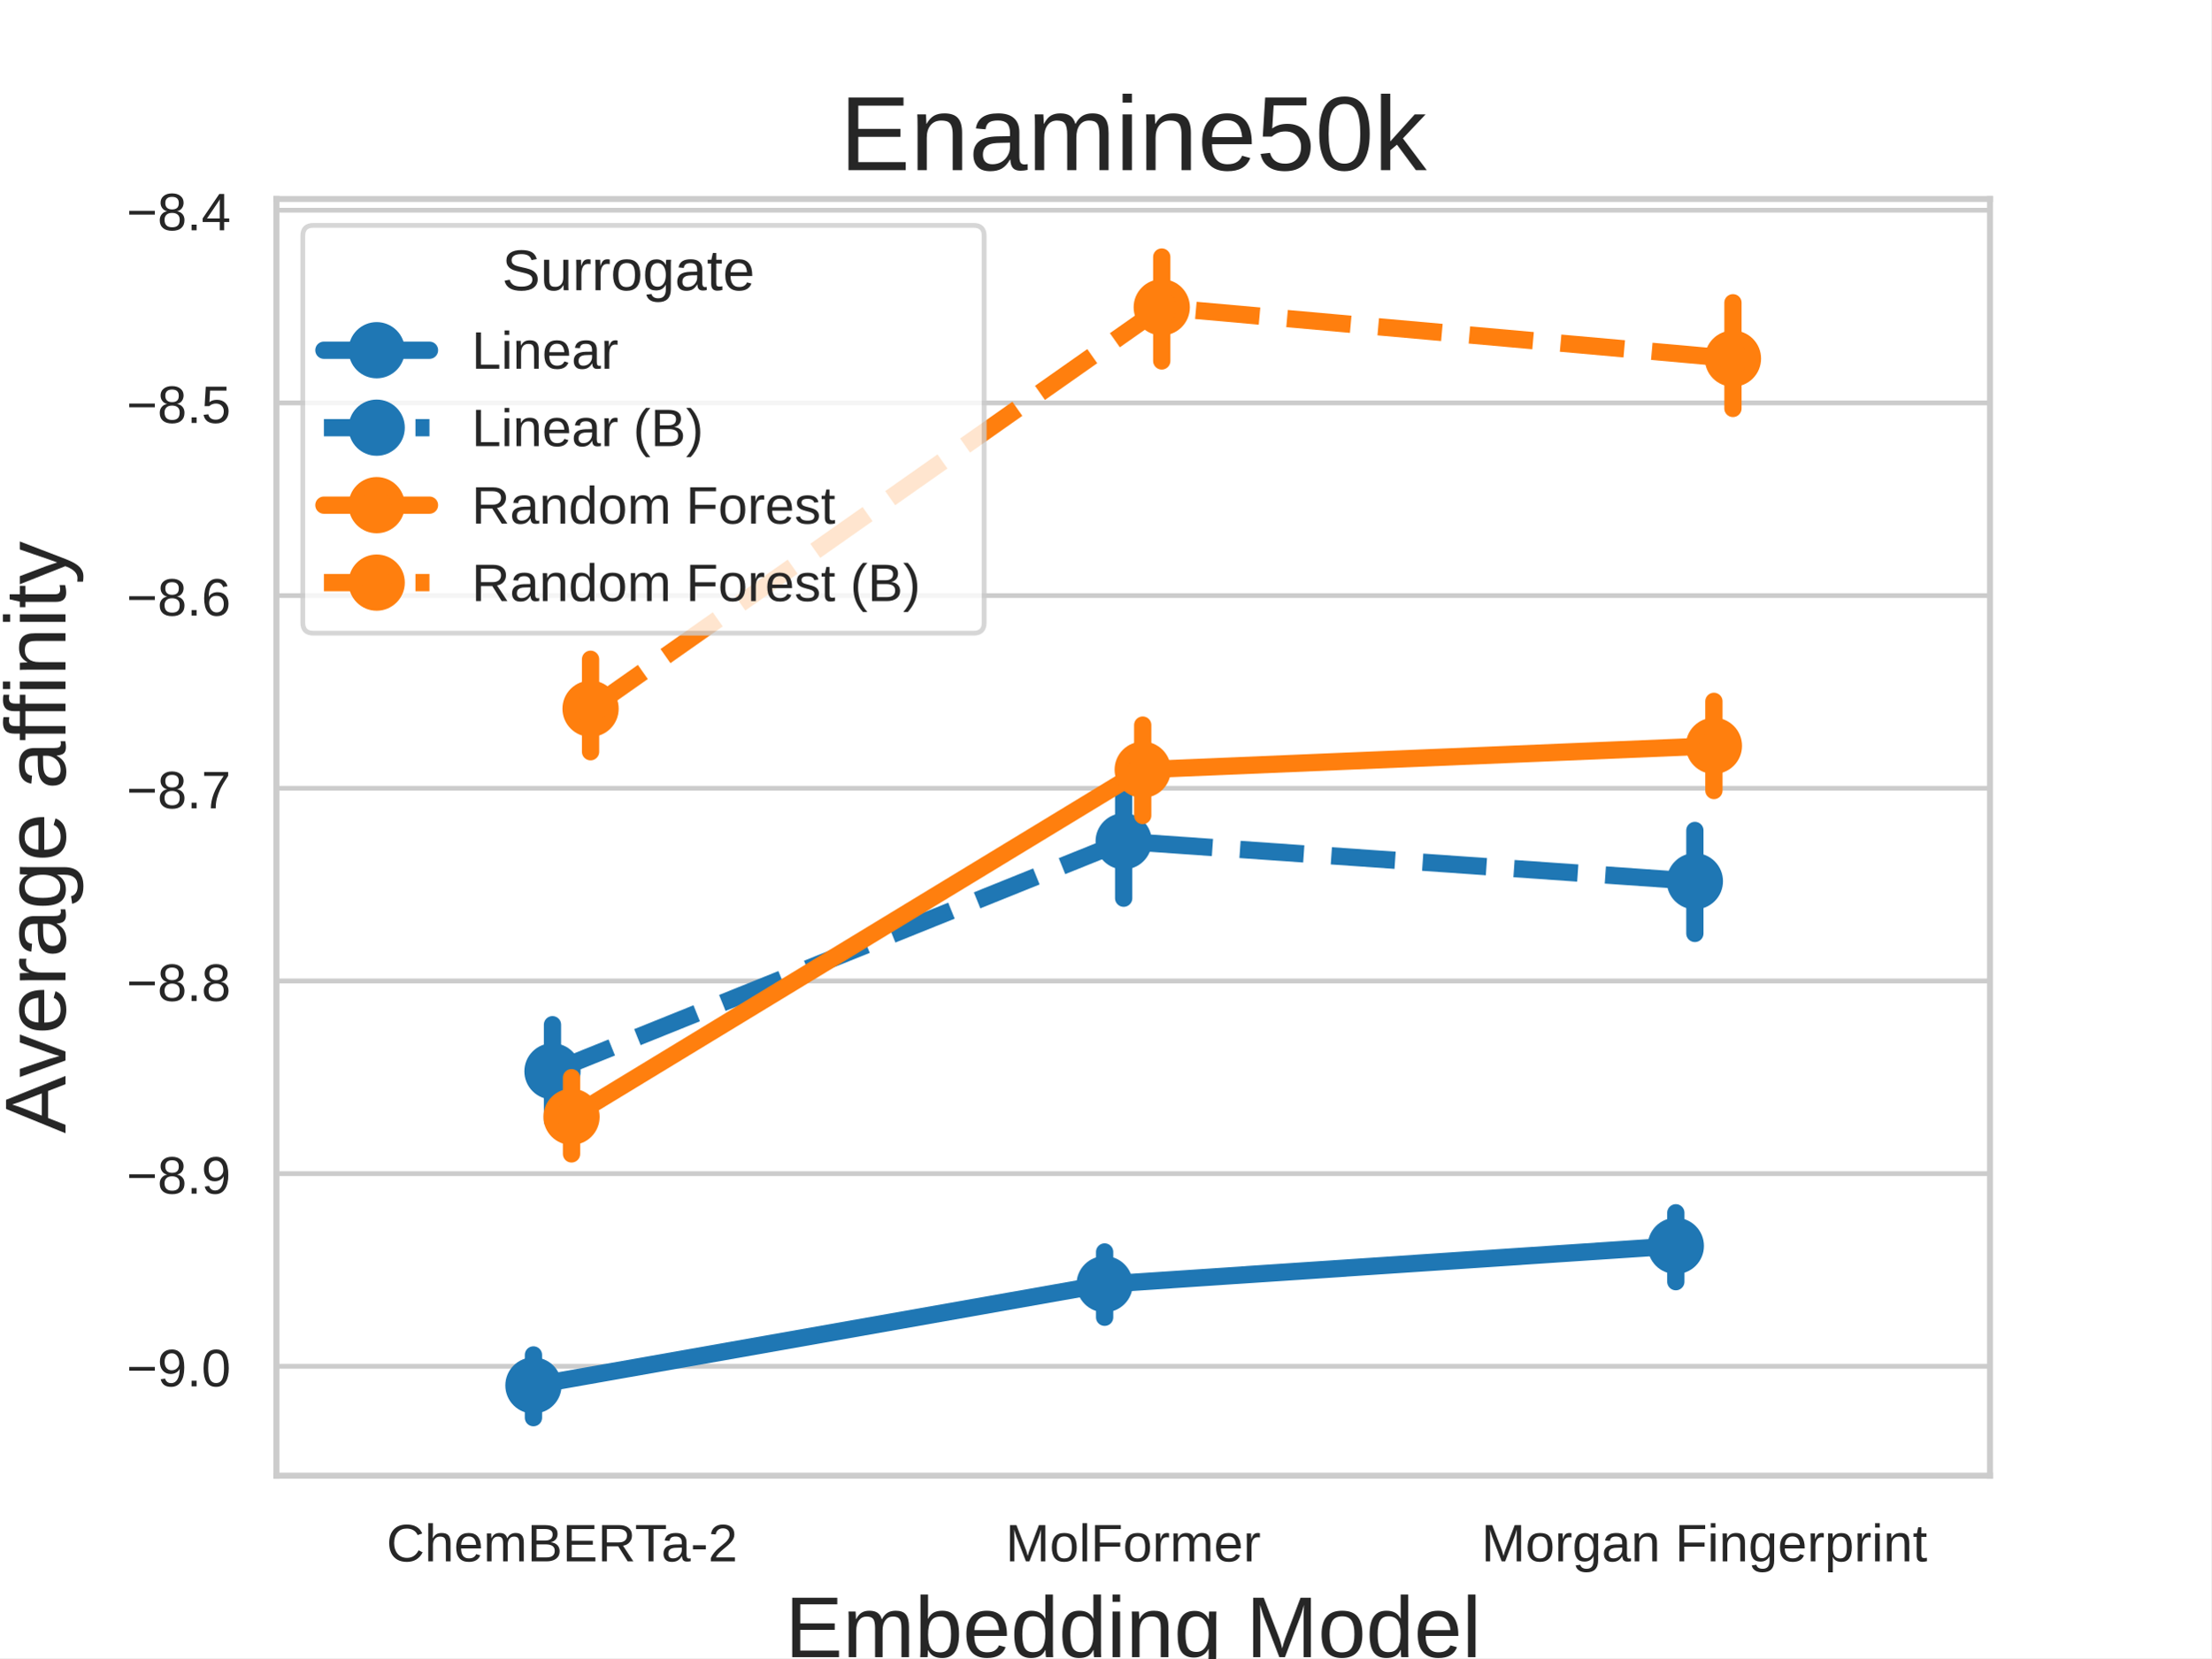
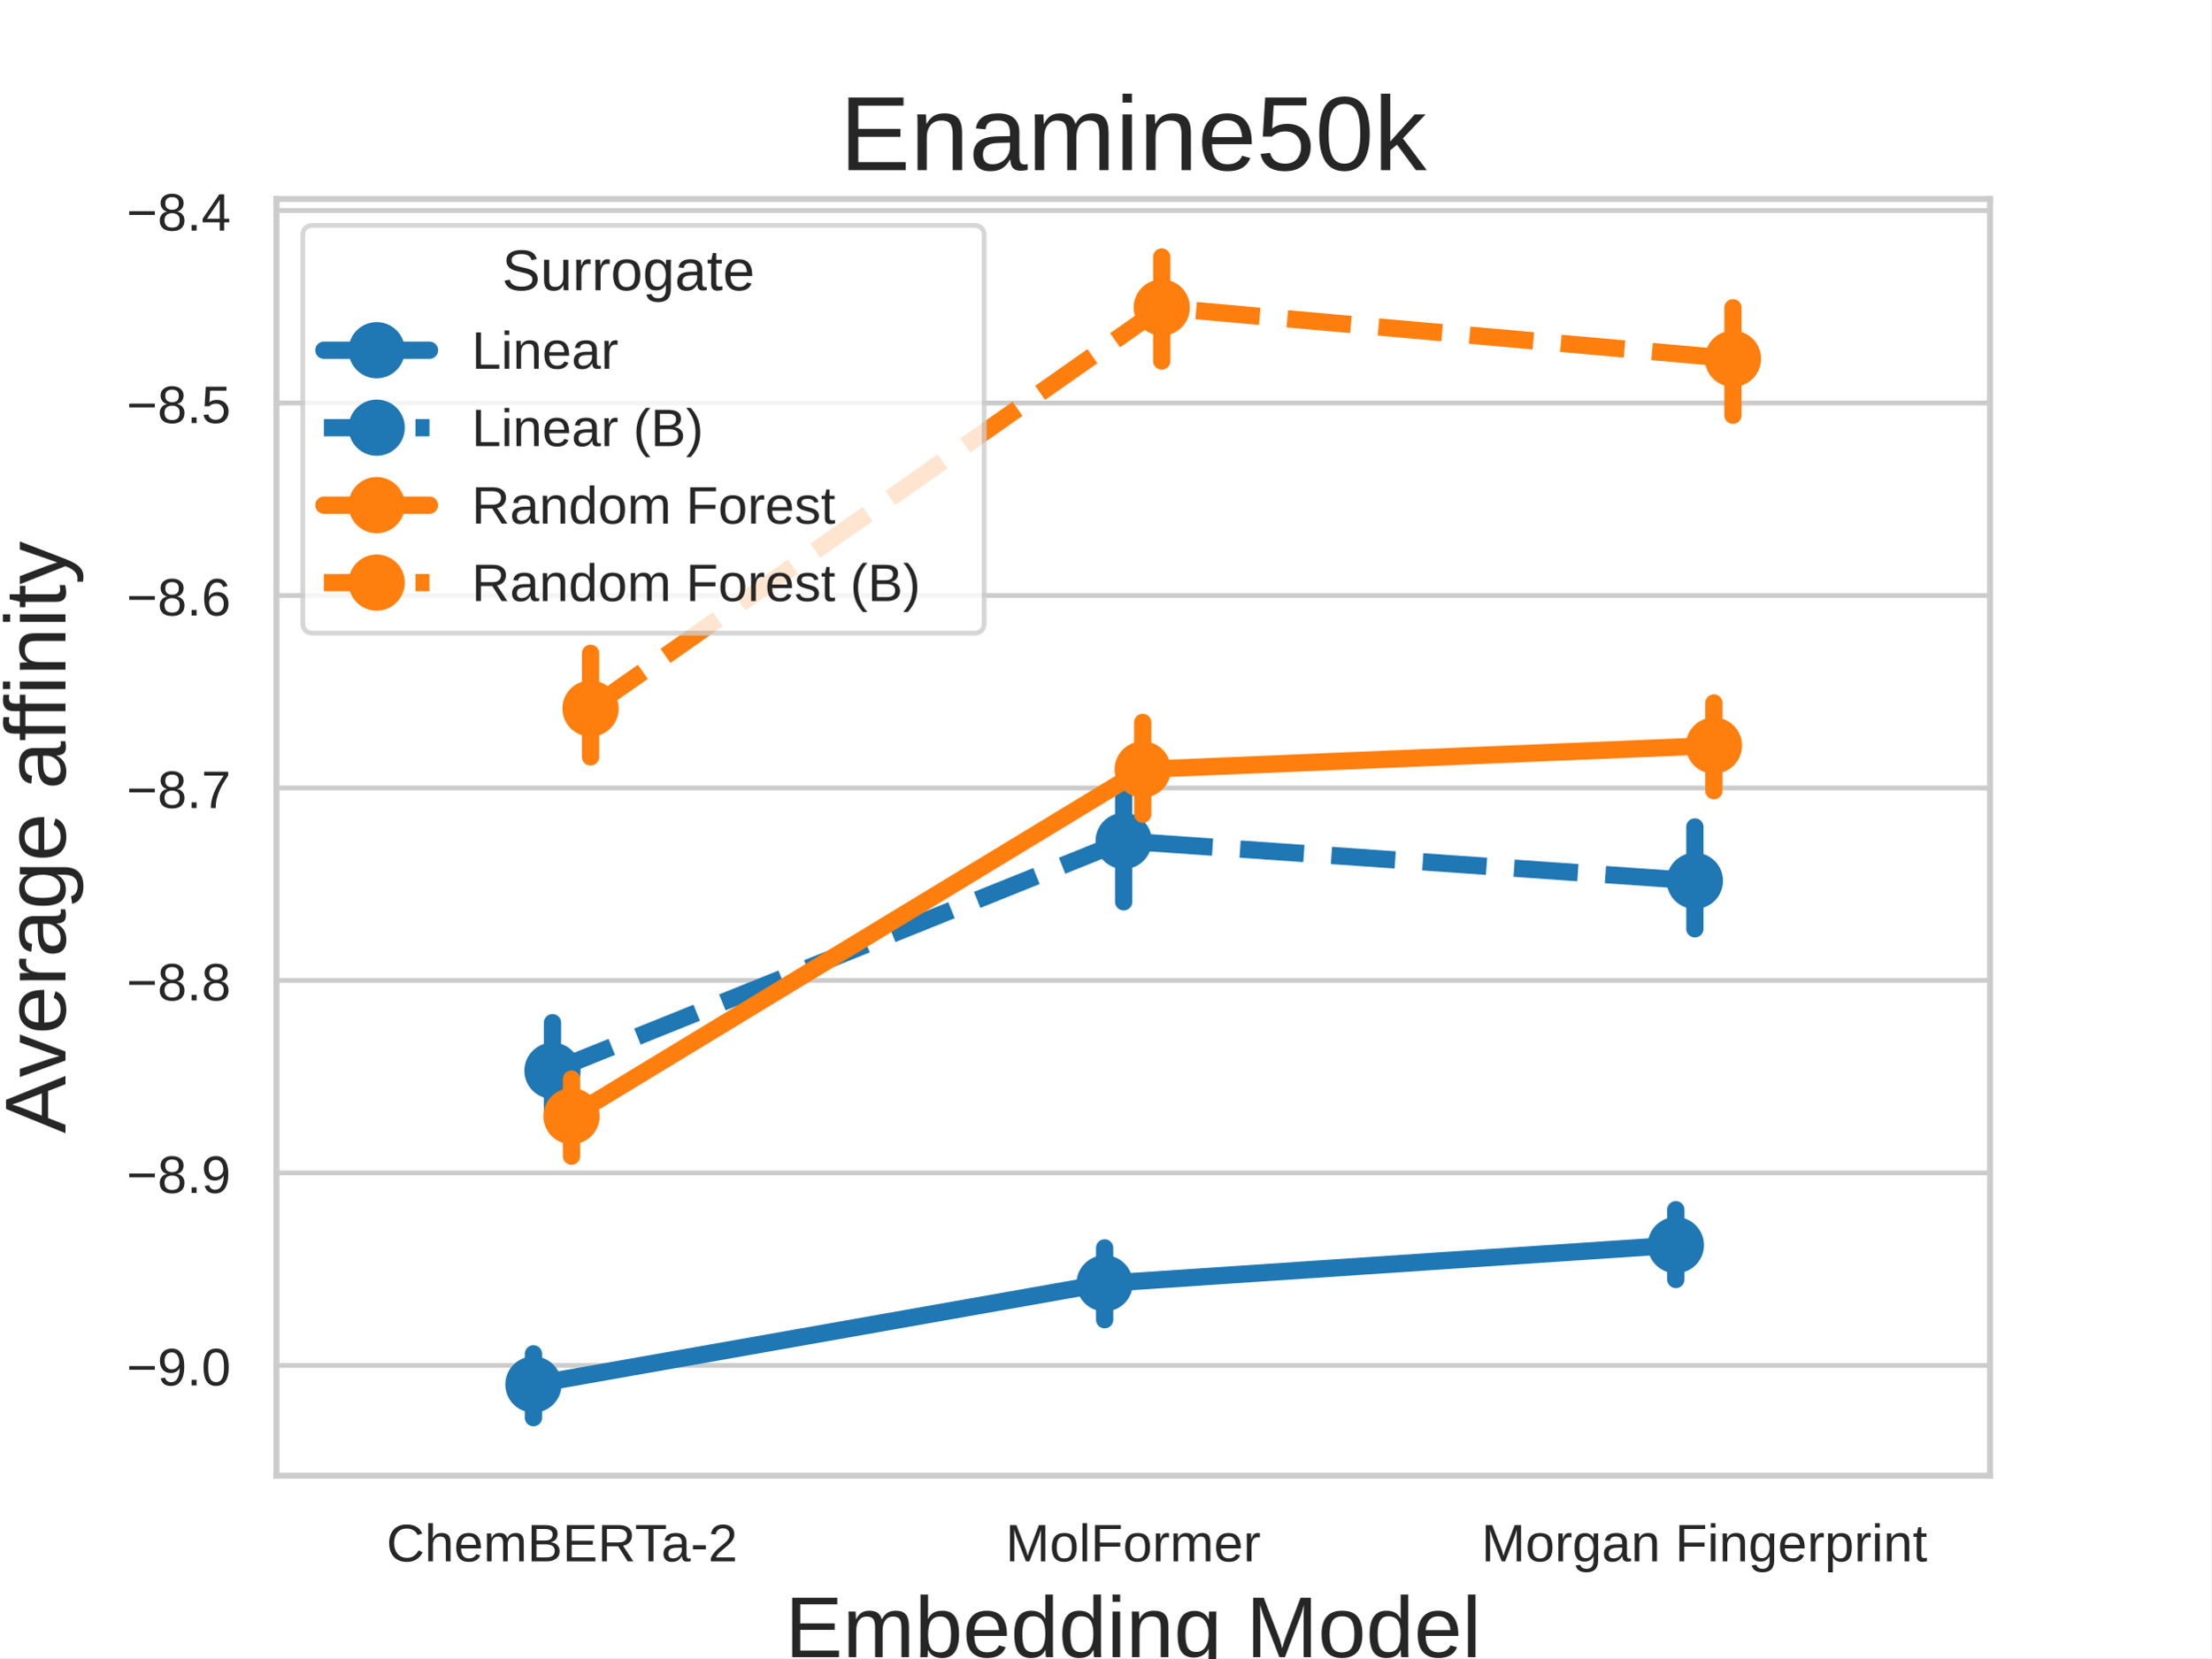
<svg xmlns="http://www.w3.org/2000/svg" xmlns:xlink="http://www.w3.org/1999/xlink" width="460.8pt" height="345.6pt" viewBox="0 0 460.8 345.6" version="1.1">
  <defs>
    <style type="text/css">*{stroke-linejoin: round; stroke-linecap: butt}</style>
  </defs>
  <g id="figure_1">
    <g id="patch_1">
      <path d="M 0 345.6  L 460.8 345.6  L 460.8 0  L 0 0  z " style="fill: #ffffff" />
    </g>
    <g id="axes_1">
      <g id="patch_2">
        <path d="M 57.6 307.584  L 414.72 307.584  L 414.72 41.472  L 57.6 41.472  z " style="fill: #ffffff" />
      </g>
      <g id="matplotlib.axis_1">
        <g id="xtick_1">
          <g id="text_1">
            <text style="fill: #262626; font: 11px 'Arial', 'DejaVu Sans', 'Liberation Sans', 'Bitstream Vera Sans', sans-serif; text-anchor: middle" x="117.12" y="325.442" transform="rotate(-0 117.12 325.4423)">ChemBERTa-2</text>
          </g>
        </g>
        <g id="xtick_2">
          <g id="text_2">
            <text style="fill: #262626; font: 11px 'Arial', 'DejaVu Sans', 'Liberation Sans', 'Bitstream Vera Sans', sans-serif; text-anchor: middle" x="236.16" y="325.442" transform="rotate(-0 236.16 325.4423)">MolFormer</text>
          </g>
        </g>
        <g id="xtick_3">
          <g id="text_3">
            <text style="fill: #262626; font: 11px 'Arial', 'DejaVu Sans', 'Liberation Sans', 'Bitstream Vera Sans', sans-serif; text-anchor: middle" x="355.2" y="325.442" transform="rotate(-0 355.2 325.4423)">Morgan Fingerprint</text>
          </g>
        </g>
        <g id="text_4">
          <text style="fill: #262626; font: 18px 'Arial', 'DejaVu Sans', 'Liberation Sans', 'Bitstream Vera Sans', sans-serif; text-anchor: middle" x="236.16" y="345.407" transform="rotate(-0 236.16 345.4071)">Embedding Model</text>
        </g>
      </g>
      <g id="matplotlib.axis_2">
        <g id="ytick_1">
          <g id="line2d_1">
-             <path d="M 57.6 284.782  L 414.72 284.782  " clip-path="url(#pee72a940fd)" style="fill: none; stroke: #cccccc; stroke-linecap: round" />
+             <path d="M 57.6 284.592  L 414.72 284.592  " clip-path="url(#pebe589fe07)" style="fill: none; stroke: #cccccc; stroke-linecap: round" />
          </g>
          <g id="text_5">
-             <text style="fill: #262626; font: 11px 'Arial', 'DejaVu Sans', 'Liberation Sans', 'Bitstream Vera Sans', sans-serif; text-anchor: end" x="48.1" y="288.961" transform="rotate(-0 48.1 288.9608)">−9.0</text>
+             <text style="fill: #262626; font: 11px 'Arial', 'DejaVu Sans', 'Liberation Sans', 'Bitstream Vera Sans', sans-serif; text-anchor: end" x="48.1" y="288.771" transform="rotate(-0 48.1 288.7709)">−9.0</text>
          </g>
        </g>
        <g id="ytick_2">
          <g id="line2d_2">
-             <path d="M 57.6 244.621  L 414.72 244.621  " clip-path="url(#pee72a940fd)" style="fill: none; stroke: #cccccc; stroke-linecap: round" />
+             <path d="M 57.6 244.473  L 414.72 244.473  " clip-path="url(#pebe589fe07)" style="fill: none; stroke: #cccccc; stroke-linecap: round" />
          </g>
          <g id="text_6">
-             <text style="fill: #262626; font: 11px 'Arial', 'DejaVu Sans', 'Liberation Sans', 'Bitstream Vera Sans', sans-serif; text-anchor: end" x="48.1" y="248.8" transform="rotate(-0 48.1 248.7997)">−8.9</text>
+             <text style="fill: #262626; font: 11px 'Arial', 'DejaVu Sans', 'Liberation Sans', 'Bitstream Vera Sans', sans-serif; text-anchor: end" x="48.1" y="248.652" transform="rotate(-0 48.1 248.6522)">−8.9</text>
          </g>
        </g>
        <g id="ytick_3">
          <g id="line2d_3">
-             <path d="M 57.6 204.46  L 414.72 204.46  " clip-path="url(#pee72a940fd)" style="fill: none; stroke: #cccccc; stroke-linecap: round" />
+             <path d="M 57.6 204.354  L 414.72 204.354  " clip-path="url(#pebe589fe07)" style="fill: none; stroke: #cccccc; stroke-linecap: round" />
          </g>
          <g id="text_7">
-             <text style="fill: #262626; font: 11px 'Arial', 'DejaVu Sans', 'Liberation Sans', 'Bitstream Vera Sans', sans-serif; text-anchor: end" x="48.1" y="208.639" transform="rotate(-0 48.1 208.6387)">−8.8</text>
+             <text style="fill: #262626; font: 11px 'Arial', 'DejaVu Sans', 'Liberation Sans', 'Bitstream Vera Sans', sans-serif; text-anchor: end" x="48.1" y="208.534" transform="rotate(-0 48.1 208.5336)">−8.8</text>
          </g>
        </g>
        <g id="ytick_4">
          <g id="line2d_4">
-             <path d="M 57.6 164.299  L 414.72 164.299  " clip-path="url(#pee72a940fd)" style="fill: none; stroke: #cccccc; stroke-linecap: round" />
+             <path d="M 57.6 164.236  L 414.72 164.236  " clip-path="url(#pebe589fe07)" style="fill: none; stroke: #cccccc; stroke-linecap: round" />
          </g>
          <g id="text_8">
-             <text style="fill: #262626; font: 11px 'Arial', 'DejaVu Sans', 'Liberation Sans', 'Bitstream Vera Sans', sans-serif; text-anchor: end" x="48.1" y="168.478" transform="rotate(-0 48.1 168.4777)">−8.7</text>
+             <text style="fill: #262626; font: 11px 'Arial', 'DejaVu Sans', 'Liberation Sans', 'Bitstream Vera Sans', sans-serif; text-anchor: end" x="48.1" y="168.415" transform="rotate(-0 48.1 168.415)">−8.7</text>
          </g>
        </g>
        <g id="ytick_5">
          <g id="line2d_5">
-             <path d="M 57.6 124.138  L 414.72 124.138  " clip-path="url(#pee72a940fd)" style="fill: none; stroke: #cccccc; stroke-linecap: round" />
+             <path d="M 57.6 124.117  L 414.72 124.117  " clip-path="url(#pebe589fe07)" style="fill: none; stroke: #cccccc; stroke-linecap: round" />
          </g>
          <g id="text_9">
-             <text style="fill: #262626; font: 11px 'Arial', 'DejaVu Sans', 'Liberation Sans', 'Bitstream Vera Sans', sans-serif; text-anchor: end" x="48.1" y="128.317" transform="rotate(-0 48.1 128.3167)">−8.6</text>
+             <text style="fill: #262626; font: 11px 'Arial', 'DejaVu Sans', 'Liberation Sans', 'Bitstream Vera Sans', sans-serif; text-anchor: end" x="48.1" y="128.296" transform="rotate(-0 48.1 128.2963)">−8.6</text>
          </g>
        </g>
        <g id="ytick_6">
          <g id="line2d_6">
-             <path d="M 57.6 83.976  L 414.72 83.976  " clip-path="url(#pee72a940fd)" style="fill: none; stroke: #cccccc; stroke-linecap: round" />
+             <path d="M 57.6 83.999  L 414.72 83.999  " clip-path="url(#pebe589fe07)" style="fill: none; stroke: #cccccc; stroke-linecap: round" />
          </g>
          <g id="text_10">
-             <text style="fill: #262626; font: 11px 'Arial', 'DejaVu Sans', 'Liberation Sans', 'Bitstream Vera Sans', sans-serif; text-anchor: end" x="48.1" y="88.156" transform="rotate(-0 48.1 88.15564)">−8.5</text>
+             <text style="fill: #262626; font: 11px 'Arial', 'DejaVu Sans', 'Liberation Sans', 'Bitstream Vera Sans', sans-serif; text-anchor: end" x="48.1" y="88.178" transform="rotate(-0 48.1 88.17768)">−8.5</text>
          </g>
        </g>
        <g id="ytick_7">
          <g id="line2d_7">
-             <path d="M 57.6 43.815  L 414.72 43.815  " clip-path="url(#pee72a940fd)" style="fill: none; stroke: #cccccc; stroke-linecap: round" />
+             <path d="M 57.6 43.88  L 414.72 43.88  " clip-path="url(#pebe589fe07)" style="fill: none; stroke: #cccccc; stroke-linecap: round" />
          </g>
          <g id="text_11">
-             <text style="fill: #262626; font: 11px 'Arial', 'DejaVu Sans', 'Liberation Sans', 'Bitstream Vera Sans', sans-serif; text-anchor: end" x="48.1" y="47.995" transform="rotate(-0 48.1 47.99461)">−8.4</text>
+             <text style="fill: #262626; font: 11px 'Arial', 'DejaVu Sans', 'Liberation Sans', 'Bitstream Vera Sans', sans-serif; text-anchor: end" x="48.1" y="48.059" transform="rotate(-0 48.1 48.05904)">−8.4</text>
          </g>
        </g>
        <g id="text_12">
          <text style="fill: #262626; font: 18px 'Arial', 'DejaVu Sans', 'Liberation Sans', 'Bitstream Vera Sans', sans-serif; text-anchor: middle" x="13.645" y="174.528" transform="rotate(-90 13.64547 174.528)">Average affinity</text>
        </g>
      </g>
      <g id="line2d_8">
-         <path d="M 111.168 288.77  L 230.208 267.665  L 349.248 259.689  " clip-path="url(#pee72a940fd)" style="fill: none; stroke: #1f77b4; stroke-width: 3.6; stroke-linecap: round" />
+         <path d="M 111.168 288.576  L 230.208 267.494  L 349.248 259.526  " clip-path="url(#pebe589fe07)" style="fill: none; stroke: #1f77b4; stroke-width: 3.6; stroke-linecap: round" />
        <defs>
-           <path id="m6d6e8f0234" d="M 0 4.512  C 1.197 4.512 2.344 4.037 3.19 3.19  C 4.037 2.344 4.512 1.197 4.512 0  C 4.512 -1.197 4.037 -2.344 3.19 -3.19  C 2.344 -4.037 1.197 -4.512 0 -4.512  C -1.197 -4.512 -2.344 -4.037 -3.19 -3.19  C -4.037 -2.344 -4.512 -1.197 -4.512 0  C -4.512 1.197 -4.037 2.344 -3.19 3.19  C -2.344 4.037 -1.197 4.512 0 4.512  z " style="stroke: #1f77b4; stroke-width: 2.7" />
+           <path id="m7070800983" d="M 0 4.512  C 1.197 4.512 2.344 4.037 3.19 3.19  C 4.037 2.344 4.512 1.197 4.512 0  C 4.512 -1.197 4.037 -2.344 3.19 -3.19  C 2.344 -4.037 1.197 -4.512 0 -4.512  C -1.197 -4.512 -2.344 -4.037 -3.19 -3.19  C -4.037 -2.344 -4.512 -1.197 -4.512 0  C -4.512 1.197 -4.037 2.344 -3.19 3.19  C -2.344 4.037 -1.197 4.512 0 4.512  z " style="stroke: #1f77b4; stroke-width: 2.7" />
        </defs>
-         <g clip-path="url(#pee72a940fd)">
-           <use xlink:href="#m6d6e8f0234" x="111.168" y="288.77" style="fill: #1f77b4; stroke: #1f77b4; stroke-width: 2.7" />
-           <use xlink:href="#m6d6e8f0234" x="230.208" y="267.665" style="fill: #1f77b4; stroke: #1f77b4; stroke-width: 2.7" />
-           <use xlink:href="#m6d6e8f0234" x="349.248" y="259.689" style="fill: #1f77b4; stroke: #1f77b4; stroke-width: 2.7" />
+         <g clip-path="url(#pebe589fe07)">
+           <use xlink:href="#m7070800983" x="111.168" y="288.576" style="fill: #1f77b4; stroke: #1f77b4; stroke-width: 2.7" />
+           <use xlink:href="#m7070800983" x="230.208" y="267.494" style="fill: #1f77b4; stroke: #1f77b4; stroke-width: 2.7" />
+           <use xlink:href="#m7070800983" x="349.248" y="259.526" style="fill: #1f77b4; stroke: #1f77b4; stroke-width: 2.7" />
        </g>
      </g>
      <g id="line2d_9">
-         <path d="M 111.168 295.488  L 111.168 282.411  " clip-path="url(#pee72a940fd)" style="fill: none; stroke: #1f77b4; stroke-width: 3.6; stroke-linecap: round" />
+         <path d="M 111.168 295.488  L 111.168 282.184  " clip-path="url(#pebe589fe07)" style="fill: none; stroke: #1f77b4; stroke-width: 3.6; stroke-linecap: round" />
      </g>
      <g id="line2d_10">
-         <path d="M 230.208 274.562  L 230.208 260.946  " clip-path="url(#pee72a940fd)" style="fill: none; stroke: #1f77b4; stroke-width: 3.6; stroke-linecap: round" />
+         <path d="M 230.208 275.074  L 230.208 260.1  " clip-path="url(#pebe589fe07)" style="fill: none; stroke: #1f77b4; stroke-width: 3.6; stroke-linecap: round" />
      </g>
      <g id="line2d_11">
-         <path d="M 349.248 267.144  L 349.248 252.783  " clip-path="url(#pee72a940fd)" style="fill: none; stroke: #1f77b4; stroke-width: 3.6; stroke-linecap: round" />
+         <path d="M 349.248 266.692  L 349.248 252.143  " clip-path="url(#pebe589fe07)" style="fill: none; stroke: #1f77b4; stroke-width: 3.6; stroke-linecap: round" />
      </g>
      <g id="line2d_12">
-         <path d="M 115.136 223.302  L 234.176 175.353  L 353.216 183.676  " clip-path="url(#pee72a940fd)" style="fill: none; stroke-dasharray: 13.32,5.76; stroke-dashoffset: 0; stroke: #1f77b4; stroke-width: 3.6" />
-         <g clip-path="url(#pee72a940fd)">
-           <use xlink:href="#m6d6e8f0234" x="115.136" y="223.302" style="fill: #1f77b4; stroke: #1f77b4; stroke-width: 2.7" />
-           <use xlink:href="#m6d6e8f0234" x="234.176" y="175.353" style="fill: #1f77b4; stroke: #1f77b4; stroke-width: 2.7" />
-           <use xlink:href="#m6d6e8f0234" x="353.216" y="183.676" style="fill: #1f77b4; stroke: #1f77b4; stroke-width: 2.7" />
+         <path d="M 115.136 223.177  L 234.176 175.278  L 353.216 183.593  " clip-path="url(#pebe589fe07)" style="fill: none; stroke-dasharray: 13.32,5.76; stroke-dashoffset: 0; stroke: #1f77b4; stroke-width: 3.6" />
+         <g clip-path="url(#pebe589fe07)">
+           <use xlink:href="#m7070800983" x="115.136" y="223.177" style="fill: #1f77b4; stroke: #1f77b4; stroke-width: 2.7" />
+           <use xlink:href="#m7070800983" x="234.176" y="175.278" style="fill: #1f77b4; stroke: #1f77b4; stroke-width: 2.7" />
+           <use xlink:href="#m7070800983" x="353.216" y="183.593" style="fill: #1f77b4; stroke: #1f77b4; stroke-width: 2.7" />
        </g>
      </g>
      <g id="line2d_13">
-         <path d="M 115.136 233.581  L 115.136 213.583  " clip-path="url(#pee72a940fd)" style="fill: none; stroke: #1f77b4; stroke-width: 3.6; stroke-linecap: round" />
+         <path d="M 115.136 232.713  L 115.136 213.159  " clip-path="url(#pebe589fe07)" style="fill: none; stroke: #1f77b4; stroke-width: 3.6; stroke-linecap: round" />
      </g>
      <g id="line2d_14">
-         <path d="M 234.176 187.214  L 234.176 162.718  " clip-path="url(#pee72a940fd)" style="fill: none; stroke: #1f77b4; stroke-width: 3.6; stroke-linecap: round" />
+         <path d="M 234.176 187.966  L 234.176 163.334  " clip-path="url(#pebe589fe07)" style="fill: none; stroke: #1f77b4; stroke-width: 3.6; stroke-linecap: round" />
      </g>
      <g id="line2d_15">
-         <path d="M 353.216 194.559  L 353.216 173.089  " clip-path="url(#pee72a940fd)" style="fill: none; stroke: #1f77b4; stroke-width: 3.6; stroke-linecap: round" />
+         <path d="M 353.216 193.594  L 353.216 172.361  " clip-path="url(#pebe589fe07)" style="fill: none; stroke: #1f77b4; stroke-width: 3.6; stroke-linecap: round" />
      </g>
      <g id="line2d_16">
-         <path d="M 119.104 232.777  L 238.144 160.431  L 357.184 155.453  " clip-path="url(#pee72a940fd)" style="fill: none; stroke: #ff7f0e; stroke-width: 3.6; stroke-linecap: round" />
+         <path d="M 119.104 232.642  L 238.144 160.372  L 357.184 155.399  " clip-path="url(#pebe589fe07)" style="fill: none; stroke: #ff7f0e; stroke-width: 3.6; stroke-linecap: round" />
        <defs>
-           <path id="m81fa905bbf" d="M 0 4.512  C 1.197 4.512 2.344 4.037 3.19 3.19  C 4.037 2.344 4.512 1.197 4.512 0  C 4.512 -1.197 4.037 -2.344 3.19 -3.19  C 2.344 -4.037 1.197 -4.512 0 -4.512  C -1.197 -4.512 -2.344 -4.037 -3.19 -3.19  C -4.037 -2.344 -4.512 -1.197 -4.512 0  C -4.512 1.197 -4.037 2.344 -3.19 3.19  C -2.344 4.037 -1.197 4.512 0 4.512  z " style="stroke: #ff7f0e; stroke-width: 2.7" />
+           <path id="m457974ee40" d="M 0 4.512  C 1.197 4.512 2.344 4.037 3.19 3.19  C 4.037 2.344 4.512 1.197 4.512 0  C 4.512 -1.197 4.037 -2.344 3.19 -3.19  C 2.344 -4.037 1.197 -4.512 0 -4.512  C -1.197 -4.512 -2.344 -4.037 -3.19 -3.19  C -4.037 -2.344 -4.512 -1.197 -4.512 0  C -4.512 1.197 -4.037 2.344 -3.19 3.19  C -2.344 4.037 -1.197 4.512 0 4.512  z " style="stroke: #ff7f0e; stroke-width: 2.7" />
        </defs>
-         <g clip-path="url(#pee72a940fd)">
-           <use xlink:href="#m81fa905bbf" x="119.104" y="232.777" style="fill: #ff7f0e; stroke: #ff7f0e; stroke-width: 2.7" />
-           <use xlink:href="#m81fa905bbf" x="238.144" y="160.431" style="fill: #ff7f0e; stroke: #ff7f0e; stroke-width: 2.7" />
-           <use xlink:href="#m81fa905bbf" x="357.184" y="155.453" style="fill: #ff7f0e; stroke: #ff7f0e; stroke-width: 2.7" />
+         <g clip-path="url(#pebe589fe07)">
+           <use xlink:href="#m457974ee40" x="119.104" y="232.642" style="fill: #ff7f0e; stroke: #ff7f0e; stroke-width: 2.7" />
+           <use xlink:href="#m457974ee40" x="238.144" y="160.372" style="fill: #ff7f0e; stroke: #ff7f0e; stroke-width: 2.7" />
+           <use xlink:href="#m457974ee40" x="357.184" y="155.399" style="fill: #ff7f0e; stroke: #ff7f0e; stroke-width: 2.7" />
        </g>
      </g>
      <g id="line2d_17">
-         <path d="M 119.104 240.512  L 119.104 224.627  " clip-path="url(#pee72a940fd)" style="fill: none; stroke: #ff7f0e; stroke-width: 3.6; stroke-linecap: round" />
+         <path d="M 119.104 240.984  L 119.104 224.915  " clip-path="url(#pebe589fe07)" style="fill: none; stroke: #ff7f0e; stroke-width: 3.6; stroke-linecap: round" />
      </g>
      <g id="line2d_18">
-         <path d="M 238.144 169.975  L 238.144 151.126  " clip-path="url(#pee72a940fd)" style="fill: none; stroke: #ff7f0e; stroke-width: 3.6; stroke-linecap: round" />
+         <path d="M 238.144 169.717  L 238.144 150.569  " clip-path="url(#pebe589fe07)" style="fill: none; stroke: #ff7f0e; stroke-width: 3.6; stroke-linecap: round" />
      </g>
      <g id="line2d_19">
-         <path d="M 357.184 164.769  L 357.184 146.178  " clip-path="url(#pee72a940fd)" style="fill: none; stroke: #ff7f0e; stroke-width: 3.6; stroke-linecap: round" />
+         <path d="M 357.184 164.813  L 357.184 146.52  " clip-path="url(#pebe589fe07)" style="fill: none; stroke: #ff7f0e; stroke-width: 3.6; stroke-linecap: round" />
      </g>
      <g id="line2d_20">
-         <path d="M 123.072 147.718  L 242.112 64.05  L 361.152 74.743  " clip-path="url(#pee72a940fd)" style="fill: none; stroke-dasharray: 13.32,5.76; stroke-dashoffset: 0; stroke: #ff7f0e; stroke-width: 3.6" />
-         <g clip-path="url(#pee72a940fd)">
-           <use xlink:href="#m81fa905bbf" x="123.072" y="147.718" style="fill: #ff7f0e; stroke: #ff7f0e; stroke-width: 2.7" />
-           <use xlink:href="#m81fa905bbf" x="242.112" y="64.05" style="fill: #ff7f0e; stroke: #ff7f0e; stroke-width: 2.7" />
-           <use xlink:href="#m81fa905bbf" x="361.152" y="74.743" style="fill: #ff7f0e; stroke: #ff7f0e; stroke-width: 2.7" />
+         <path d="M 123.072 147.672  L 242.112 64.093  L 361.152 74.774  " clip-path="url(#pebe589fe07)" style="fill: none; stroke-dasharray: 13.32,5.76; stroke-dashoffset: 0; stroke: #ff7f0e; stroke-width: 3.6" />
+         <g clip-path="url(#pebe589fe07)">
+           <use xlink:href="#m457974ee40" x="123.072" y="147.672" style="fill: #ff7f0e; stroke: #ff7f0e; stroke-width: 2.7" />
+           <use xlink:href="#m457974ee40" x="242.112" y="64.093" style="fill: #ff7f0e; stroke: #ff7f0e; stroke-width: 2.7" />
+           <use xlink:href="#m457974ee40" x="361.152" y="74.774" style="fill: #ff7f0e; stroke: #ff7f0e; stroke-width: 2.7" />
        </g>
      </g>
      <g id="line2d_21">
-         <path d="M 123.072 156.684  L 123.072 137.409  " clip-path="url(#pee72a940fd)" style="fill: none; stroke: #ff7f0e; stroke-width: 3.6; stroke-linecap: round" />
+         <path d="M 123.072 157.767  L 123.072 136.161  " clip-path="url(#pebe589fe07)" style="fill: none; stroke: #ff7f0e; stroke-width: 3.6; stroke-linecap: round" />
      </g>
      <g id="line2d_22">
-         <path d="M 242.112 75.229  L 242.112 53.568  " clip-path="url(#pee72a940fd)" style="fill: none; stroke: #ff7f0e; stroke-width: 3.6; stroke-linecap: round" />
+         <path d="M 242.112 75.244  L 242.112 53.568  " clip-path="url(#pebe589fe07)" style="fill: none; stroke: #ff7f0e; stroke-width: 3.6; stroke-linecap: round" />
      </g>
      <g id="line2d_23">
-         <path d="M 361.152 85.131  L 361.152 63.099  " clip-path="url(#pee72a940fd)" style="fill: none; stroke: #ff7f0e; stroke-width: 3.6; stroke-linecap: round" />
+         <path d="M 361.152 86.539  L 361.152 64.146  " clip-path="url(#pebe589fe07)" style="fill: none; stroke: #ff7f0e; stroke-width: 3.6; stroke-linecap: round" />
      </g>
      <g id="line2d_24" />
      <g id="line2d_25" />
      <g id="line2d_26" />
      <g id="line2d_27" />
      <g id="patch_3">
        <path d="M 57.6 307.584  L 57.6 41.472  " style="fill: none; stroke: #cccccc; stroke-width: 1.25; stroke-linejoin: miter; stroke-linecap: square" />
      </g>
      <g id="patch_4">
        <path d="M 414.72 307.584  L 414.72 41.472  " style="fill: none; stroke: #cccccc; stroke-width: 1.25; stroke-linejoin: miter; stroke-linecap: square" />
      </g>
      <g id="patch_5">
        <path d="M 57.6 307.584  L 414.72 307.584  " style="fill: none; stroke: #cccccc; stroke-width: 1.25; stroke-linejoin: miter; stroke-linecap: square" />
      </g>
      <g id="patch_6">
        <path d="M 57.6 41.472  L 414.72 41.472  " style="fill: none; stroke: #cccccc; stroke-width: 1.25; stroke-linejoin: miter; stroke-linecap: square" />
      </g>
      <g id="text_13">
        <text style="fill: #262626; font: 22px 'Arial', 'DejaVu Sans', 'Liberation Sans', 'Bitstream Vera Sans', sans-serif; text-anchor: middle" x="236.16" y="35.472" transform="rotate(-0 236.16 35.472)">Enamine50k</text>
      </g>
      <g id="legend_1">
        <g id="patch_7">
          <path d="M 65.3 131.97  L 202.903 131.97  Q 205.103 131.97 205.103 129.769  L 205.103 49.172  Q 205.103 46.972 202.903 46.972  L 65.3 46.972  Q 63.1 46.972 63.1 49.172  L 63.1 129.769  Q 63.1 131.97 65.3 131.97  z " style="fill: #ffffff; opacity: 0.8; stroke: #cccccc; stroke-linejoin: miter" />
        </g>
        <g id="text_14">
          <text style="fill: #262626; font: 12px 'Arial', 'DejaVu Sans', 'Liberation Sans', 'Bitstream Vera Sans', sans-serif; text-anchor: start" x="104.596" y="60.49" transform="rotate(-0 104.5956 60.49012)">Surrogate</text>
        </g>
        <g id="line2d_28">
          <path d="M 67.5 72.994  L 78.5 72.994  L 89.5 72.994  " style="fill: none; stroke: #1f77b4; stroke-width: 3.6; stroke-linecap: round" />
          <g>
-             <use xlink:href="#m6d6e8f0234" x="78.5" y="72.994" style="fill: #1f77b4; stroke: #1f77b4; stroke-width: 2.7" />
+             <use xlink:href="#m7070800983" x="78.5" y="72.994" style="fill: #1f77b4; stroke: #1f77b4; stroke-width: 2.7" />
          </g>
        </g>
        <g id="text_15">
          <text style="fill: #262626; font: 11px 'Arial', 'DejaVu Sans', 'Liberation Sans', 'Bitstream Vera Sans', sans-serif; text-anchor: start" x="98.3" y="76.844" transform="rotate(-0 98.3 76.84403)">Linear</text>
        </g>
        <g id="line2d_29">
          <path d="M 67.5 89.14  L 78.5 89.14  L 89.5 89.14  " style="fill: none; stroke-dasharray: 13.32,5.76; stroke-dashoffset: 0; stroke: #1f77b4; stroke-width: 3.6" />
          <g>
-             <use xlink:href="#m6d6e8f0234" x="78.5" y="89.14" style="fill: #1f77b4; stroke: #1f77b4; stroke-width: 2.7" />
+             <use xlink:href="#m7070800983" x="78.5" y="89.14" style="fill: #1f77b4; stroke: #1f77b4; stroke-width: 2.7" />
          </g>
        </g>
        <g id="text_16">
          <text style="fill: #262626; font: 11px 'Arial', 'DejaVu Sans', 'Liberation Sans', 'Bitstream Vera Sans', sans-serif; text-anchor: start" x="98.3" y="92.99" transform="rotate(-0 98.3 92.98997)">Linear (B)</text>
        </g>
        <g id="line2d_30">
          <path d="M 67.5 105.286  L 78.5 105.286  L 89.5 105.286  " style="fill: none; stroke: #ff7f0e; stroke-width: 3.6; stroke-linecap: round" />
          <g>
-             <use xlink:href="#m81fa905bbf" x="78.5" y="105.286" style="fill: #ff7f0e; stroke: #ff7f0e; stroke-width: 2.7" />
+             <use xlink:href="#m457974ee40" x="78.5" y="105.286" style="fill: #ff7f0e; stroke: #ff7f0e; stroke-width: 2.7" />
          </g>
        </g>
        <g id="text_17">
          <text style="fill: #262626; font: 11px 'Arial', 'DejaVu Sans', 'Liberation Sans', 'Bitstream Vera Sans', sans-serif; text-anchor: start" x="98.3" y="109.136" transform="rotate(-0 98.3 109.1359)">Random Forest</text>
        </g>
        <g id="line2d_31">
          <path d="M 67.5 121.432  L 78.5 121.432  L 89.5 121.432  " style="fill: none; stroke-dasharray: 13.32,5.76; stroke-dashoffset: 0; stroke: #ff7f0e; stroke-width: 3.6" />
          <g>
-             <use xlink:href="#m81fa905bbf" x="78.5" y="121.432" style="fill: #ff7f0e; stroke: #ff7f0e; stroke-width: 2.7" />
+             <use xlink:href="#m457974ee40" x="78.5" y="121.432" style="fill: #ff7f0e; stroke: #ff7f0e; stroke-width: 2.7" />
          </g>
        </g>
        <g id="text_18">
          <text style="fill: #262626; font: 11px 'Arial', 'DejaVu Sans', 'Liberation Sans', 'Bitstream Vera Sans', sans-serif; text-anchor: start" x="98.3" y="125.282" transform="rotate(-0 98.3 125.2818)">Random Forest (B)</text>
        </g>
      </g>
    </g>
  </g>
  <defs>
-     <clipPath id="pee72a940fd">
+     <clipPath id="pebe589fe07">
      <rect x="57.6" y="41.472" width="357.12" height="266.112" />
    </clipPath>
  </defs>
</svg>
